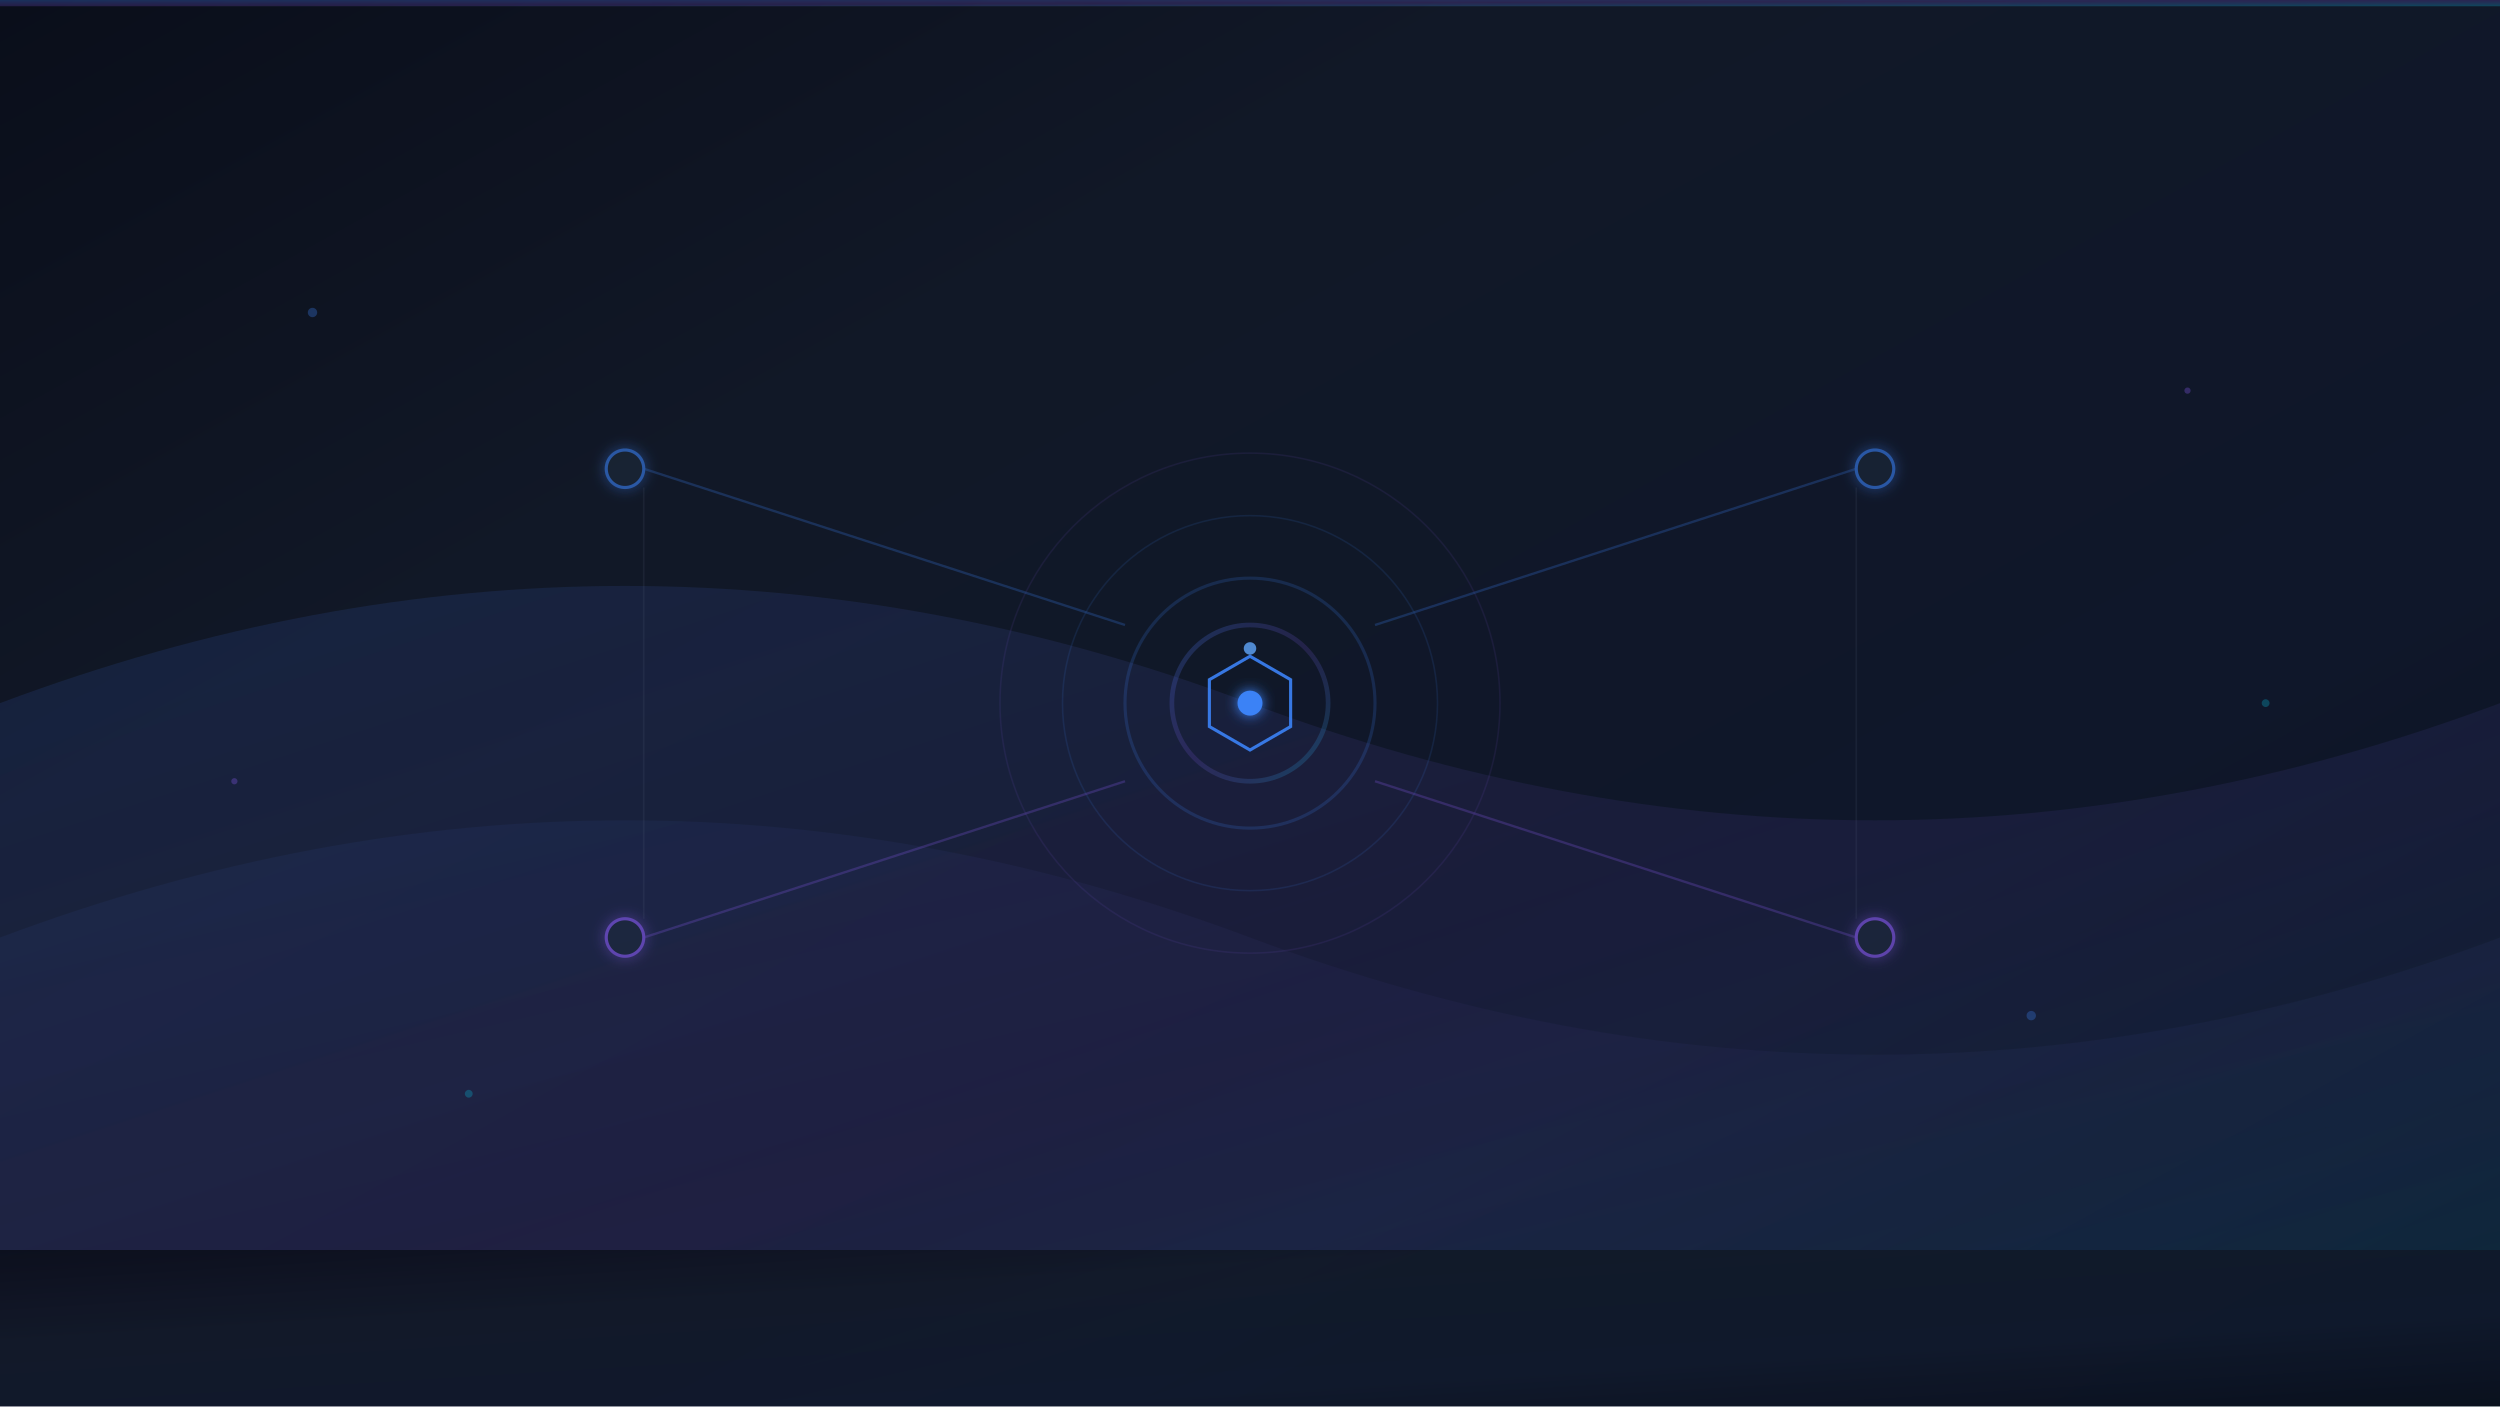
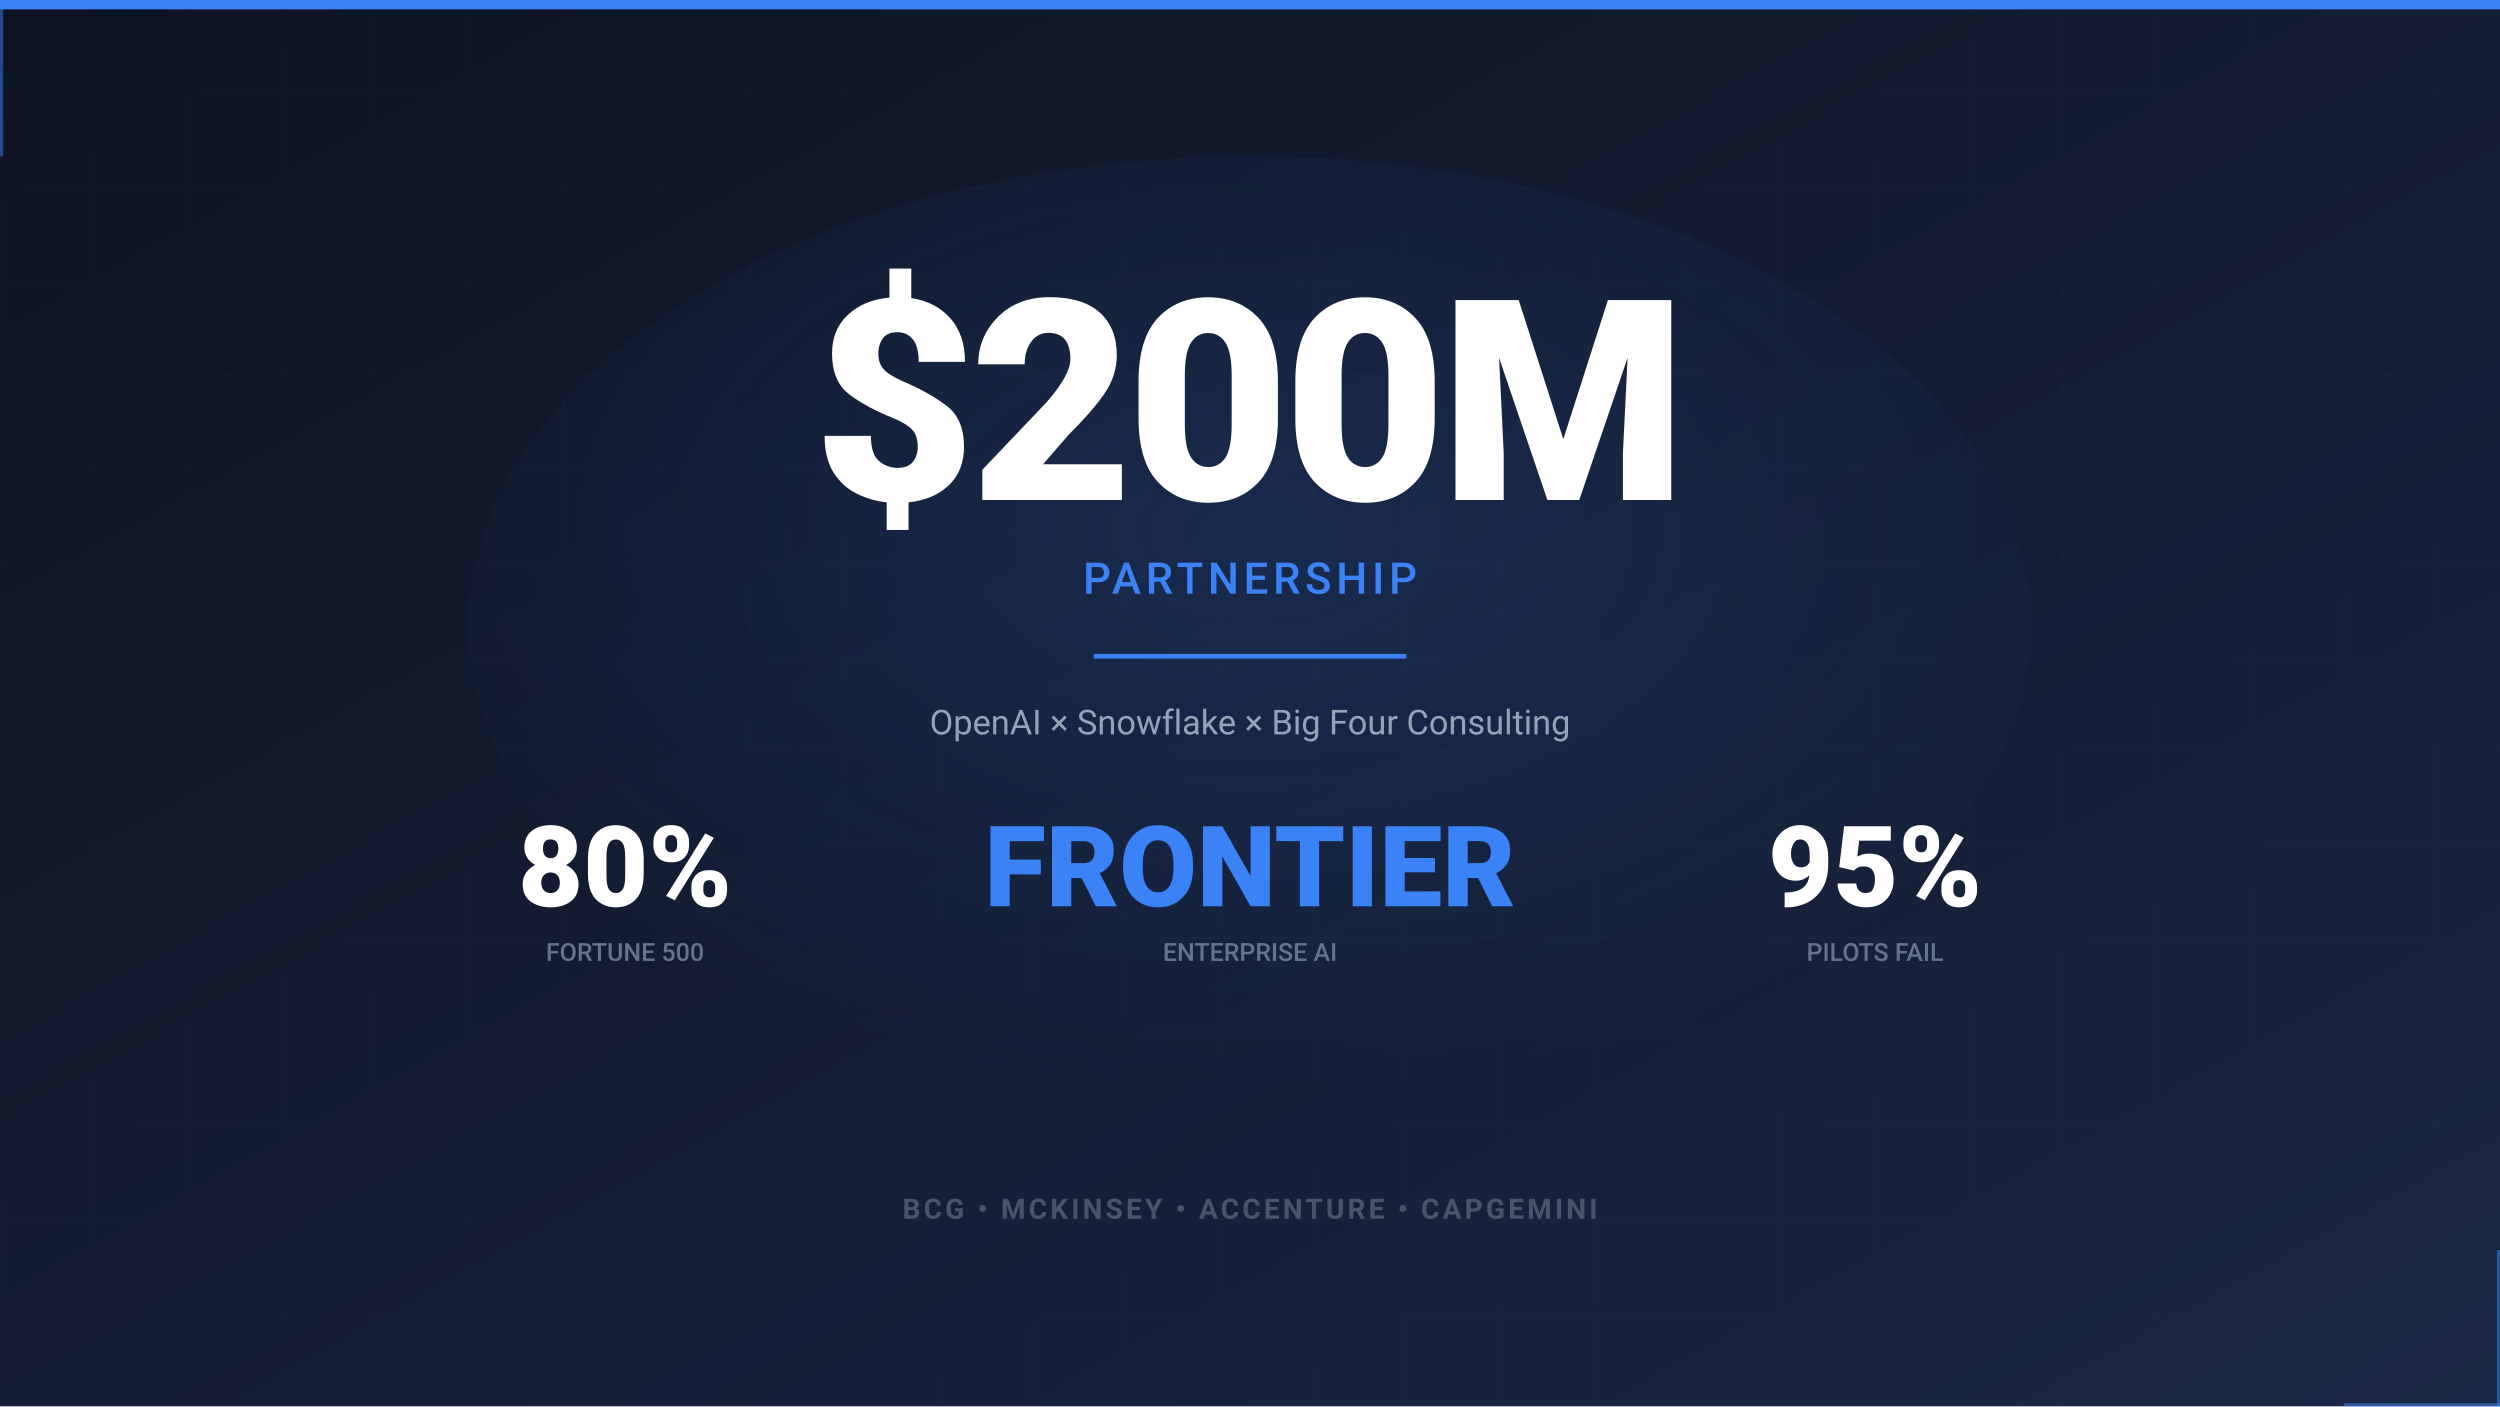
<svg xmlns="http://www.w3.org/2000/svg" width="1600" height="900" viewBox="0 0 1600 900">
  <defs>
-     <linearGradient id="heroGrad" x1="0%" y1="0%" x2="100%" y2="100%">
-       <stop offset="0%" style="stop-color:#0a0e1a;stop-opacity:1" />
-       <stop offset="30%" style="stop-color:#111827;stop-opacity:1" />
-       <stop offset="70%" style="stop-color:#0f172a;stop-opacity:1" />
-       <stop offset="100%" style="stop-color:#0a0e1a;stop-opacity:1" />
+     <linearGradient id="bg" x1="0%" y1="0%" x2="100%" y2="100%">
+       <stop offset="0%" style="stop-color:#0c1220;stop-opacity:1" />
+       <stop offset="100%" style="stop-color:#1a2744;stop-opacity:1" />
    </linearGradient>
-     <linearGradient id="auroraGrad" x1="0%" y1="0%" x2="100%" y2="100%">
-       <stop offset="0%" style="stop-color:#3b82f6;stop-opacity:0.3" />
-       <stop offset="50%" style="stop-color:#8b5cf6;stop-opacity:0.2" />
-       <stop offset="100%" style="stop-color:#06b6d4;stop-opacity:0.3" />
-     </linearGradient>
-     <filter id="softGlow" x="-50%" y="-50%" width="200%" height="200%">
-       <feGaussianBlur stdDeviation="4" result="blur" />
-       <feMerge>
-         <feMergeNode in="blur" />
-         <feMergeNode in="SourceGraphic" />
-       </feMerge>
-     </filter>
-     <filter id="strongGlow" x="-100%" y="-100%" width="300%" height="300%">
-       <feGaussianBlur stdDeviation="20" result="blur" />
-       <feMerge>
-         <feMergeNode in="blur" />
-         <feMergeNode in="blur" />
-         <feMergeNode in="SourceGraphic" />
-       </feMerge>
-     </filter>
+     <radialGradient id="glow" cx="50%" cy="40%" r="60%">
+       <stop offset="0%" style="stop-color:#3b82f6;stop-opacity:0.15" />
+       <stop offset="100%" style="stop-color:#3b82f6;stop-opacity:0" />
+     </radialGradient>
  </defs>
-   <rect width="1600" height="900" fill="url(#heroGrad)" />
-   <path d="M0,450 Q400,300 800,450 T1600,450 L1600,900 L0,900 Z" fill="url(#auroraGrad)" opacity="0.4" />
-   <path d="M0,600 Q400,450 800,600 T1600,600 L1600,900 L0,900 Z" fill="url(#auroraGrad)" opacity="0.2" />
-   <g opacity="0.6">
-     <circle cx="800" cy="450" r="80" fill="none" stroke="#3b82f6" stroke-width="2" opacity="0.3" />
-     <circle cx="800" cy="450" r="120" fill="none" stroke="#3b82f6" stroke-width="1" opacity="0.2" />
-     <circle cx="800" cy="450" r="160" fill="none" stroke="#8b5cf6" stroke-width="1" opacity="0.15" />
-     <circle cx="400" cy="300" r="12" fill="#1e293b" stroke="#3b82f6" stroke-width="2" filter="url(#softGlow)" />
-     <circle cx="1200" cy="300" r="12" fill="#1e293b" stroke="#3b82f6" stroke-width="2" filter="url(#softGlow)" />
-     <circle cx="400" cy="600" r="12" fill="#1e293b" stroke="#8b5cf6" stroke-width="2" filter="url(#softGlow)" />
-     <circle cx="1200" cy="600" r="12" fill="#1e293b" stroke="#8b5cf6" stroke-width="2" filter="url(#softGlow)" />
-     <line x1="412" y1="300" x2="720" y2="400" stroke="#3b82f6" stroke-width="1.5" opacity="0.4" />
-     <line x1="1188" y1="300" x2="880" y2="400" stroke="#3b82f6" stroke-width="1.5" opacity="0.4" />
-     <line x1="412" y1="600" x2="720" y2="500" stroke="#8b5cf6" stroke-width="1.5" opacity="0.4" />
-     <line x1="1188" y1="600" x2="880" y2="500" stroke="#8b5cf6" stroke-width="1.5" opacity="0.4" />
-     <line x1="412" y1="312" x2="412" y2="588" stroke="#64748b" stroke-width="1" opacity="0.2" />
-     <line x1="1188" y1="312" x2="1188" y2="588" stroke="#64748b" stroke-width="1" opacity="0.2" />
+   <rect width="1600" height="900" fill="url(#bg)" />
+   <ellipse cx="800" cy="400" rx="500" ry="300" fill="url(#glow)" />
+   <g opacity="0.03">
+     <defs>
+       <pattern id="grid" width="60" height="60" patternUnits="userSpaceOnUse">
+         <path d="M 60 0 L 0 0 0 60" fill="none" stroke="#ffffff" stroke-width="0.5" />
+       </pattern>
+     </defs>
+     <rect width="1600" height="900" fill="url(#grid)" />
  </g>
-   <g transform="translate(800, 450)">
-     <circle r="50" fill="none" stroke="url(#auroraGrad)" stroke-width="3" opacity="0.8" />
-     <polygon points="0,-30 26,-15 26,15 0,30 -26,15 -26,-15" fill="none" stroke="#3b82f6" stroke-width="2" opacity="0.9" />
-     <circle r="8" fill="#3b82f6" filter="url(#softGlow)" />
-     <circle cx="0" cy="-35" r="4" fill="#60a5fa" opacity="0.8">
-       <animateTransform attributeName="transform" type="rotate" from="0 0 0" to="360 0 0" dur="20s" repeatCount="indefinite" />
-     </circle>
+   <text x="800" y="320" font-family="-apple-system, BlinkMacSystemFont, 'Segoe UI', Roboto, 'Helvetica Neue', Arial, sans-serif" font-size="180" font-weight="900" fill="#ffffff" text-anchor="middle" letter-spacing="-4">$200M</text>
+   <text x="800" y="380" font-family="-apple-system, BlinkMacSystemFont, 'Segoe UI', Roboto, sans-serif" font-size="28" font-weight="500" fill="#3b82f6" text-anchor="middle" letter-spacing="3">PARTNERSHIP</text>
+   <line x1="700" y1="420" x2="900" y2="420" stroke="#3b82f6" stroke-width="3" />
+   <text x="800" y="470" font-family="-apple-system, BlinkMacSystemFont, 'Segoe UI', Roboto, sans-serif" font-size="22" font-weight="400" fill="#94a3b8" text-anchor="middle">OpenAI × Snowflake × Big Four Consulting</text>
+   <g transform="translate(0, 580)">
+     <text x="400" y="0" font-family="-apple-system, BlinkMacSystemFont, 'Segoe UI', Roboto, sans-serif" font-size="72" font-weight="800" fill="#ffffff" text-anchor="middle">80%</text>
+     <text x="400" y="35" font-family="-apple-system, BlinkMacSystemFont, 'Segoe UI', Roboto, sans-serif" font-size="16" font-weight="500" fill="#64748b" text-anchor="middle">FORTUNE 500</text>
+     <text x="800" y="0" font-family="-apple-system, BlinkMacSystemFont, 'Segoe UI', Roboto, sans-serif" font-size="72" font-weight="800" fill="#3b82f6" text-anchor="middle">FRONTIER</text>
+     <text x="800" y="35" font-family="-apple-system, BlinkMacSystemFont, 'Segoe UI', Roboto, sans-serif" font-size="16" font-weight="500" fill="#64748b" text-anchor="middle">ENTERPRISE AI</text>
+     <text x="1200" y="0" font-family="-apple-system, BlinkMacSystemFont, 'Segoe UI', Roboto, sans-serif" font-size="72" font-weight="800" fill="#ffffff" text-anchor="middle">95%</text>
+     <text x="1200" y="35" font-family="-apple-system, BlinkMacSystemFont, 'Segoe UI', Roboto, sans-serif" font-size="16" font-weight="500" fill="#64748b" text-anchor="middle">PILOTS FAIL</text>
  </g>
-   <g opacity="0.3">
-     <circle cx="200" cy="200" r="3" fill="#3b82f6" />
-     <circle cx="1400" cy="250" r="2" fill="#8b5cf6" />
-     <circle cx="300" cy="700" r="2.5" fill="#06b6d4" />
-     <circle cx="1300" cy="650" r="3" fill="#3b82f6" />
-     <circle cx="150" cy="500" r="2" fill="#8b5cf6" />
-     <circle cx="1450" cy="450" r="2.5" fill="#06b6d4" />
-   </g>
-   <rect x="0" y="0" width="1600" height="4" fill="url(#auroraGrad)" />
-   <rect x="0" y="800" width="1600" height="100" fill="url(#heroGrad)" opacity="0.9" />
+   <text x="800" y="780" font-family="-apple-system, BlinkMacSystemFont, 'Segoe UI', Roboto, sans-serif" font-size="18" font-weight="600" fill="#475569" text-anchor="middle" letter-spacing="2">BCG • MCKINSEY • ACCENTURE • CAPGEMINI</text>
+   <rect x="0" y="0" width="1600" height="6" fill="#3b82f6" />
+   <rect x="0" y="0" width="100" height="2" fill="#3b82f6" opacity="0.5" />
+   <rect x="0" y="0" width="2" height="100" fill="#3b82f6" opacity="0.5" />
+   <rect x="1500" y="898" width="100" height="2" fill="#3b82f6" opacity="0.5" />
+   <rect x="1598" y="800" width="2" height="100" fill="#3b82f6" opacity="0.5" />
</svg>
